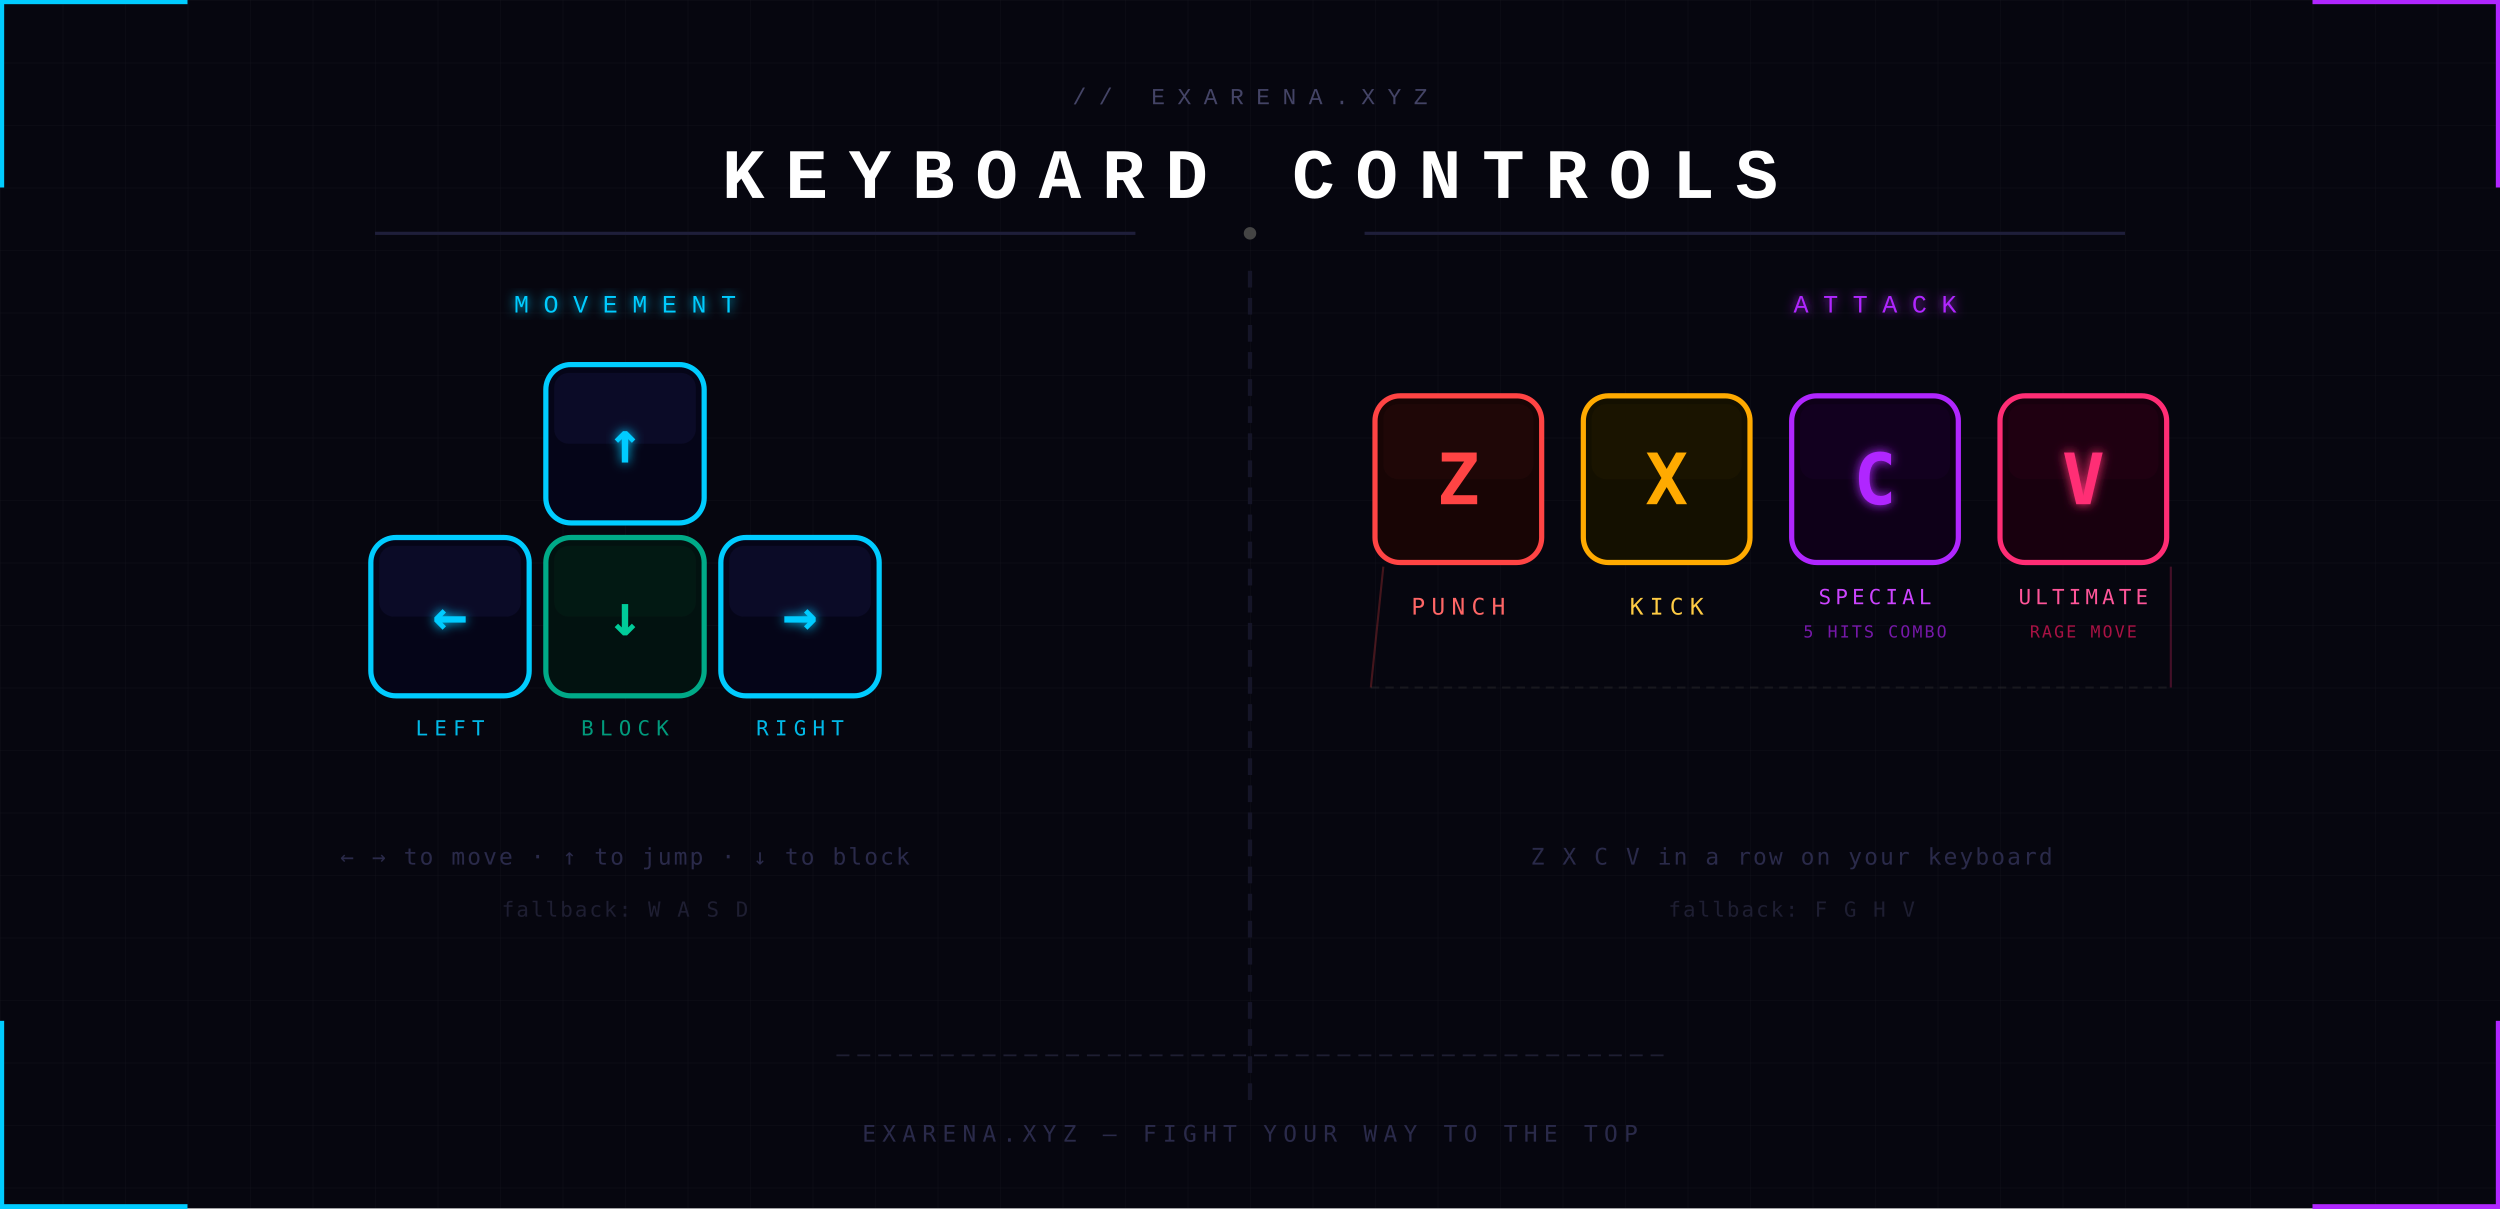
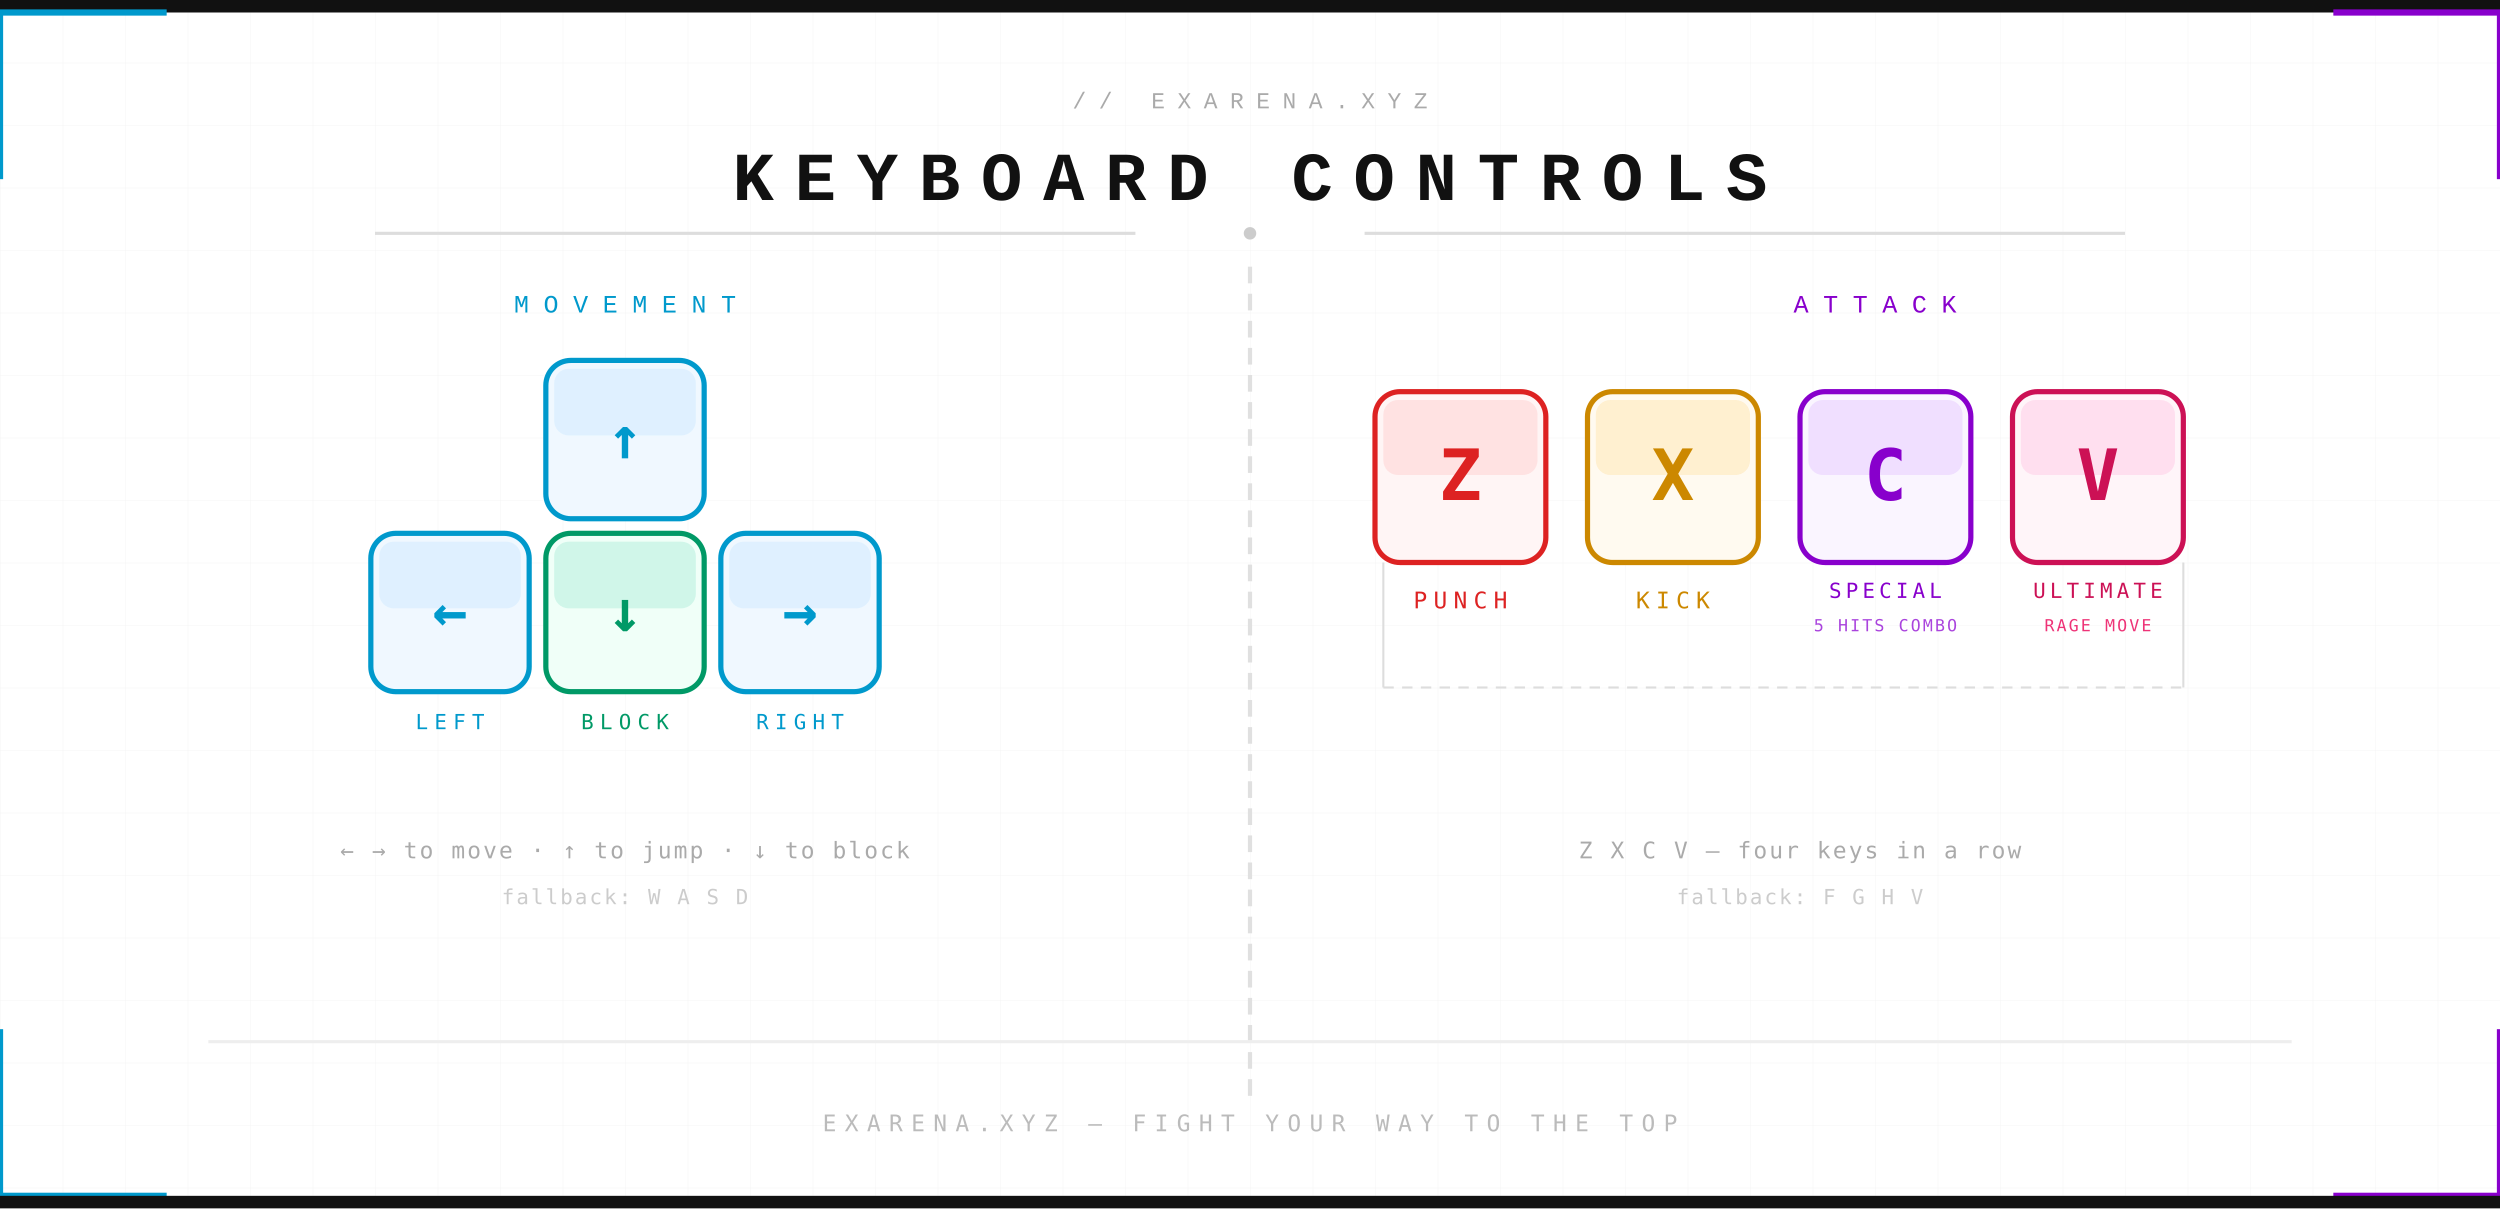
<svg xmlns="http://www.w3.org/2000/svg" viewBox="0 0 1200 580" width="1200" height="580">
  <defs>
    <pattern id="grid" width="30" height="30" patternUnits="userSpaceOnUse">
-       <path d="M 30 0 L 0 0 0 30" fill="none" stroke="#ffffff" stroke-width="0.3" opacity="0.07" />
+       <path d="M 30 0 L 0 0 0 30" fill="none" stroke="#000000" stroke-width="0.4" opacity="0.05" />
    </pattern>
-     <filter id="glow-b" x="-60%" y="-60%" width="220%" height="220%">
-       <feGaussianBlur in="SourceGraphic" stdDeviation="5" result="blur" />
-       <feMerge>
-         <feMergeNode in="blur" />
-         <feMergeNode in="SourceGraphic" />
-       </feMerge>
-     </filter>
    <filter id="glow-s" x="-40%" y="-40%" width="180%" height="180%">
-       <feGaussianBlur in="SourceGraphic" stdDeviation="2.5" result="blur" />
+       <feGaussianBlur in="SourceGraphic" stdDeviation="2" result="blur" />
      <feMerge>
        <feMergeNode in="blur" />
        <feMergeNode in="SourceGraphic" />
      </feMerge>
    </filter>
  </defs>
-   <rect width="1200" height="580" fill="#06060f" />
+   <rect width="1200" height="580" fill="#ffffff" />
  <rect width="1200" height="580" fill="url(#grid)" />
-   <line x1="0" y1="0" x2="90" y2="0" stroke="#00ccff" stroke-width="4" />
-   <line x1="0" y1="0" x2="0" y2="90" stroke="#00ccff" stroke-width="4" />
-   <line x1="1110" y1="0" x2="1200" y2="0" stroke="#b026ff" stroke-width="4" />
-   <line x1="1200" y1="0" x2="1200" y2="90" stroke="#b026ff" stroke-width="4" />
-   <line x1="0" y1="490" x2="0" y2="580" stroke="#00ccff" stroke-width="4" />
-   <line x1="0" y1="580" x2="90" y2="580" stroke="#00ccff" stroke-width="4" />
-   <line x1="1200" y1="490" x2="1200" y2="580" stroke="#b026ff" stroke-width="4" />
-   <line x1="1110" y1="580" x2="1200" y2="580" stroke="#b026ff" stroke-width="4" />
-   <text x="600" y="50" text-anchor="middle" fill="#444466" font-family="'Courier New', monospace" font-size="11" letter-spacing="6">// EXARENA.XYZ</text>
-   <text x="600" y="95" text-anchor="middle" fill="#ffffff" font-family="'Courier New', monospace" font-size="34" font-weight="bold" letter-spacing="10">KEYBOARD CONTROLS</text>
-   <line x1="180" y1="112" x2="545" y2="112" stroke="#1e1e3a" stroke-width="1.5" />
-   <circle cx="600" cy="112" r="3" fill="#444" />
-   <line x1="655" y1="112" x2="1020" y2="112" stroke="#1e1e3a" stroke-width="1.5" />
-   <line x1="600" y1="130" x2="600" y2="530" stroke="#151528" stroke-width="2" stroke-dasharray="8,5" />
-   <text x="300" y="150" text-anchor="middle" fill="#00ccff" font-family="'Courier New', monospace" font-size="12" letter-spacing="7" filter="url(#glow-s)">MOVEMENT</text>
-   <rect x="262" y="175" width="76" height="76" rx="12" fill="#050518" stroke="#00ccff" stroke-width="2.5" />
-   <rect x="266" y="179" width="68" height="34" rx="7" fill="#0c0c2a" opacity="0.8" />
-   <text x="300" y="222" text-anchor="middle" fill="#00ccff" font-family="monospace" font-size="28" font-weight="bold" filter="url(#glow-s)">↑</text>
-   <text x="300" y="270" text-anchor="middle" fill="#00ccff" font-family="monospace" font-size="10" letter-spacing="3" opacity="0.9">JUMP</text>
-   <rect x="178" y="258" width="76" height="76" rx="12" fill="#050518" stroke="#00ccff" stroke-width="2.5" />
-   <rect x="182" y="262" width="68" height="34" rx="7" fill="#0c0c2a" opacity="0.8" />
-   <text x="216" y="305" text-anchor="middle" fill="#00ccff" font-family="monospace" font-size="28" font-weight="bold" filter="url(#glow-s)">←</text>
-   <text x="216" y="353" text-anchor="middle" fill="#00ccff" font-family="monospace" font-size="10" letter-spacing="3" opacity="0.9">LEFT</text>
-   <rect x="262" y="258" width="76" height="76" rx="12" fill="#021210" stroke="#00aa88" stroke-width="2.5" />
-   <rect x="266" y="262" width="68" height="34" rx="7" fill="#031a14" opacity="0.8" />
-   <text x="300" y="305" text-anchor="middle" fill="#00cc99" font-family="monospace" font-size="28" font-weight="bold">↓</text>
-   <text x="300" y="353" text-anchor="middle" fill="#00aa88" font-family="monospace" font-size="10" letter-spacing="3" opacity="0.9">BLOCK</text>
-   <rect x="346" y="258" width="76" height="76" rx="12" fill="#050518" stroke="#00ccff" stroke-width="2.5" />
-   <rect x="350" y="262" width="68" height="34" rx="7" fill="#0c0c2a" opacity="0.8" />
-   <text x="384" y="305" text-anchor="middle" fill="#00ccff" font-family="monospace" font-size="28" font-weight="bold" filter="url(#glow-s)">→</text>
-   <text x="384" y="353" text-anchor="middle" fill="#00ccff" font-family="monospace" font-size="10" letter-spacing="3" opacity="0.9">RIGHT</text>
-   <text x="300" y="415" text-anchor="middle" fill="#2a2a4a" font-family="monospace" font-size="11" letter-spacing="1">← → to move · ↑ to jump · ↓ to block</text>
-   <text x="300" y="440" text-anchor="middle" fill="#1e1e32" font-family="monospace" font-size="10" letter-spacing="1">fallback: W A S D</text>
-   <text x="900" y="150" text-anchor="middle" fill="#b026ff" font-family="'Courier New', monospace" font-size="12" letter-spacing="7" filter="url(#glow-s)">ATTACK</text>
-   <rect x="660" y="190" width="80" height="80" rx="12" fill="#180505" stroke="#ff4444" stroke-width="2.5" />
-   <rect x="664" y="194" width="72" height="36" rx="7" fill="#200808" opacity="0.8" />
-   <text x="700" y="242" text-anchor="middle" fill="#ff4444" font-family="monospace" font-size="34" font-weight="bold">Z</text>
-   <text x="700" y="295" text-anchor="middle" fill="#ff6666" font-family="monospace" font-size="11" letter-spacing="3">PUNCH</text>
-   <rect x="760" y="190" width="80" height="80" rx="12" fill="#141000" stroke="#ffaa00" stroke-width="2.5" />
-   <rect x="764" y="194" width="72" height="36" rx="7" fill="#1c1500" opacity="0.8" />
-   <text x="800" y="242" text-anchor="middle" fill="#ffaa00" font-family="monospace" font-size="34" font-weight="bold">X</text>
-   <text x="800" y="295" text-anchor="middle" fill="#ffcc44" font-family="monospace" font-size="11" letter-spacing="3">KICK</text>
-   <rect x="860" y="190" width="80" height="80" rx="12" fill="#0e0018" stroke="#b026ff" stroke-width="2.5" />
-   <rect x="864" y="194" width="72" height="36" rx="7" fill="#130020" opacity="0.8" />
-   <text x="900" y="242" text-anchor="middle" fill="#b026ff" font-family="monospace" font-size="34" font-weight="bold" filter="url(#glow-s)">C</text>
-   <text x="900" y="290" text-anchor="middle" fill="#cc44ff" font-family="monospace" font-size="10" letter-spacing="2">SPECIAL</text>
-   <text x="900" y="306" text-anchor="middle" fill="#7718aa" font-family="monospace" font-size="8" letter-spacing="1">5 HITS COMBO</text>
-   <rect x="960" y="190" width="80" height="80" rx="12" fill="#18000e" stroke="#ff2d75" stroke-width="2.5" />
-   <rect x="964" y="194" width="72" height="36" rx="7" fill="#200012" opacity="0.8" />
-   <text x="1000" y="242" text-anchor="middle" fill="#ff2d75" font-family="monospace" font-size="34" font-weight="bold" filter="url(#glow-s)">V</text>
-   <text x="1000" y="290" text-anchor="middle" fill="#ff5599" font-family="monospace" font-size="10" letter-spacing="2">ULTIMATE</text>
-   <text x="1000" y="306" text-anchor="middle" fill="#aa1144" font-family="monospace" font-size="8" letter-spacing="1">RAGE MOVE</text>
-   <line x1="664" y1="272" x2="658" y2="330" stroke="#ff444440" stroke-width="1" />
-   <line x1="658" y1="330" x2="1042" y2="330" stroke="#44444440" stroke-width="1" stroke-dasharray="4,3" />
-   <line x1="1042" y1="272" x2="1042" y2="330" stroke="#ff2d7540" stroke-width="1" />
-   <text x="860" y="415" text-anchor="middle" fill="#2a2a4a" font-family="monospace" font-size="11" letter-spacing="1">Z  X  C  V in a row on your keyboard</text>
-   <text x="860" y="440" text-anchor="middle" fill="#1e1e32" font-family="monospace" font-size="10" letter-spacing="1">fallback: F  G  H  V</text>
-   <text x="600" y="510" text-anchor="middle" fill="#1e1e32" font-family="monospace" font-size="10" letter-spacing="4">────────────────────────────────────────</text>
-   <text x="600" y="548" text-anchor="middle" fill="#2a2a4a" font-family="monospace" font-size="11" letter-spacing="3">EXARENA.XYZ — FIGHT YOUR WAY TO THE TOP</text>
+   <rect x="0" y="0" width="1200" height="6" fill="#111" />
+   <line x1="0" y1="6" x2="80" y2="6" stroke="#0099cc" stroke-width="3" />
+   <line x1="0" y1="6" x2="0" y2="86" stroke="#0099cc" stroke-width="3" />
+   <line x1="1120" y1="6" x2="1200" y2="6" stroke="#8800cc" stroke-width="3" />
+   <line x1="1200" y1="6" x2="1200" y2="86" stroke="#8800cc" stroke-width="3" />
+   <line x1="0" y1="494" x2="0" y2="574" stroke="#0099cc" stroke-width="3" />
+   <line x1="0" y1="574" x2="80" y2="574" stroke="#0099cc" stroke-width="3" />
+   <line x1="1200" y1="494" x2="1200" y2="574" stroke="#8800cc" stroke-width="3" />
+   <line x1="1120" y1="574" x2="1200" y2="574" stroke="#8800cc" stroke-width="3" />
+   <rect x="0" y="574" width="1200" height="6" fill="#111" />
+   <text x="600" y="52" text-anchor="middle" fill="#aaaaaa" font-family="'Courier New', monospace" font-size="11" letter-spacing="6">// EXARENA.XYZ</text>
+   <text x="600" y="96" text-anchor="middle" fill="#111111" font-family="'Courier New', monospace" font-size="33" font-weight="bold" letter-spacing="10">KEYBOARD CONTROLS</text>
+   <line x1="180" y1="112" x2="545" y2="112" stroke="#dddddd" stroke-width="1.5" />
+   <circle cx="600" cy="112" r="3" fill="#cccccc" />
+   <line x1="655" y1="112" x2="1020" y2="112" stroke="#dddddd" stroke-width="1.5" />
+   <line x1="600" y1="128" x2="600" y2="530" stroke="#e0e0e0" stroke-width="2" stroke-dasharray="8,5" />
+   <text x="300" y="150" text-anchor="middle" fill="#0099cc" font-family="'Courier New', monospace" font-size="12" letter-spacing="7">MOVEMENT</text>
+   <rect x="262" y="173" width="76" height="76" rx="12" fill="#f0f8ff" stroke="#0099cc" stroke-width="2.5" />
+   <rect x="266" y="177" width="68" height="32" rx="7" fill="#ddf0ff" opacity="0.9" />
+   <text x="300" y="220" text-anchor="middle" fill="#0099cc" font-family="monospace" font-size="28" font-weight="bold">↑</text>
+   <text x="300" y="266" text-anchor="middle" fill="#0099cc" font-family="monospace" font-size="10" letter-spacing="3">JUMP</text>
+   <rect x="178" y="256" width="76" height="76" rx="12" fill="#f0f8ff" stroke="#0099cc" stroke-width="2.5" />
+   <rect x="182" y="260" width="68" height="32" rx="7" fill="#ddf0ff" opacity="0.9" />
+   <text x="216" y="303" text-anchor="middle" fill="#0099cc" font-family="monospace" font-size="28" font-weight="bold">←</text>
+   <text x="216" y="350" text-anchor="middle" fill="#0099cc" font-family="monospace" font-size="10" letter-spacing="3">LEFT</text>
+   <rect x="262" y="256" width="76" height="76" rx="12" fill="#f0fff8" stroke="#009966" stroke-width="2.5" />
+   <rect x="266" y="260" width="68" height="32" rx="7" fill="#ccf5e8" opacity="0.9" />
+   <text x="300" y="303" text-anchor="middle" fill="#009966" font-family="monospace" font-size="28" font-weight="bold">↓</text>
+   <text x="300" y="350" text-anchor="middle" fill="#009966" font-family="monospace" font-size="10" letter-spacing="3">BLOCK</text>
+   <rect x="346" y="256" width="76" height="76" rx="12" fill="#f0f8ff" stroke="#0099cc" stroke-width="2.5" />
+   <rect x="350" y="260" width="68" height="32" rx="7" fill="#ddf0ff" opacity="0.9" />
+   <text x="384" y="303" text-anchor="middle" fill="#0099cc" font-family="monospace" font-size="28" font-weight="bold">→</text>
+   <text x="384" y="350" text-anchor="middle" fill="#0099cc" font-family="monospace" font-size="10" letter-spacing="3">RIGHT</text>
+   <text x="300" y="412" text-anchor="middle" fill="#aaaaaa" font-family="monospace" font-size="11" letter-spacing="1">← → to move · ↑ to jump · ↓ to block</text>
+   <text x="300" y="434" text-anchor="middle" fill="#cccccc" font-family="monospace" font-size="10" letter-spacing="1">fallback: W  A  S  D</text>
+   <text x="900" y="150" text-anchor="middle" fill="#8800cc" font-family="'Courier New', monospace" font-size="12" letter-spacing="7">ATTACK</text>
+   <rect x="660" y="188" width="82" height="82" rx="12" fill="#fff5f5" stroke="#dd2222" stroke-width="2.5" />
+   <rect x="664" y="192" width="74" height="36" rx="7" fill="#ffe0e0" opacity="0.9" />
+   <text x="701" y="240" text-anchor="middle" fill="#dd2222" font-family="monospace" font-size="34" font-weight="bold">Z</text>
+   <text x="701" y="292" text-anchor="middle" fill="#dd2222" font-family="monospace" font-size="11" letter-spacing="3">PUNCH</text>
+   <rect x="762" y="188" width="82" height="82" rx="12" fill="#fffaf0" stroke="#cc8800" stroke-width="2.5" />
+   <rect x="766" y="192" width="74" height="36" rx="7" fill="#ffeecc" opacity="0.9" />
+   <text x="803" y="240" text-anchor="middle" fill="#cc8800" font-family="monospace" font-size="34" font-weight="bold">X</text>
+   <text x="803" y="292" text-anchor="middle" fill="#cc8800" font-family="monospace" font-size="11" letter-spacing="3">KICK</text>
+   <rect x="864" y="188" width="82" height="82" rx="12" fill="#faf5ff" stroke="#8800cc" stroke-width="2.5" />
+   <rect x="868" y="192" width="74" height="36" rx="7" fill="#eeddff" opacity="0.9" />
+   <text x="905" y="240" text-anchor="middle" fill="#8800cc" font-family="monospace" font-size="34" font-weight="bold">C</text>
+   <text x="905" y="287" text-anchor="middle" fill="#8800cc" font-family="monospace" font-size="10" letter-spacing="2">SPECIAL</text>
+   <text x="905" y="303" text-anchor="middle" fill="#aa44dd" font-family="monospace" font-size="8" letter-spacing="1">5 HITS COMBO</text>
+   <rect x="966" y="188" width="82" height="82" rx="12" fill="#fff5f9" stroke="#cc1155" stroke-width="2.5" />
+   <rect x="970" y="192" width="74" height="36" rx="7" fill="#ffddee" opacity="0.9" />
+   <text x="1007" y="240" text-anchor="middle" fill="#cc1155" font-family="monospace" font-size="34" font-weight="bold">V</text>
+   <text x="1007" y="287" text-anchor="middle" fill="#cc1155" font-family="monospace" font-size="10" letter-spacing="2">ULTIMATE</text>
+   <text x="1007" y="303" text-anchor="middle" fill="#ee3377" font-family="monospace" font-size="8" letter-spacing="1">RAGE MOVE</text>
+   <line x1="664" y1="270" x2="664" y2="330" stroke="#dddddd" stroke-width="1" />
+   <line x1="664" y1="330" x2="1048" y2="330" stroke="#dddddd" stroke-width="1" stroke-dasharray="5,4" />
+   <line x1="1048" y1="270" x2="1048" y2="330" stroke="#dddddd" stroke-width="1" />
+   <text x="864" y="412" text-anchor="middle" fill="#aaaaaa" font-family="monospace" font-size="11" letter-spacing="1">Z  X  C  V — four keys in a row</text>
+   <text x="864" y="434" text-anchor="middle" fill="#cccccc" font-family="monospace" font-size="10" letter-spacing="1">fallback: F  G  H  V</text>
+   <line x1="100" y1="500" x2="1100" y2="500" stroke="#eeeeee" stroke-width="1.5" />
+   <text x="600" y="543" text-anchor="middle" fill="#bbbbbb" font-family="monospace" font-size="11" letter-spacing="4">EXARENA.XYZ — FIGHT YOUR WAY TO THE TOP</text>
</svg>
